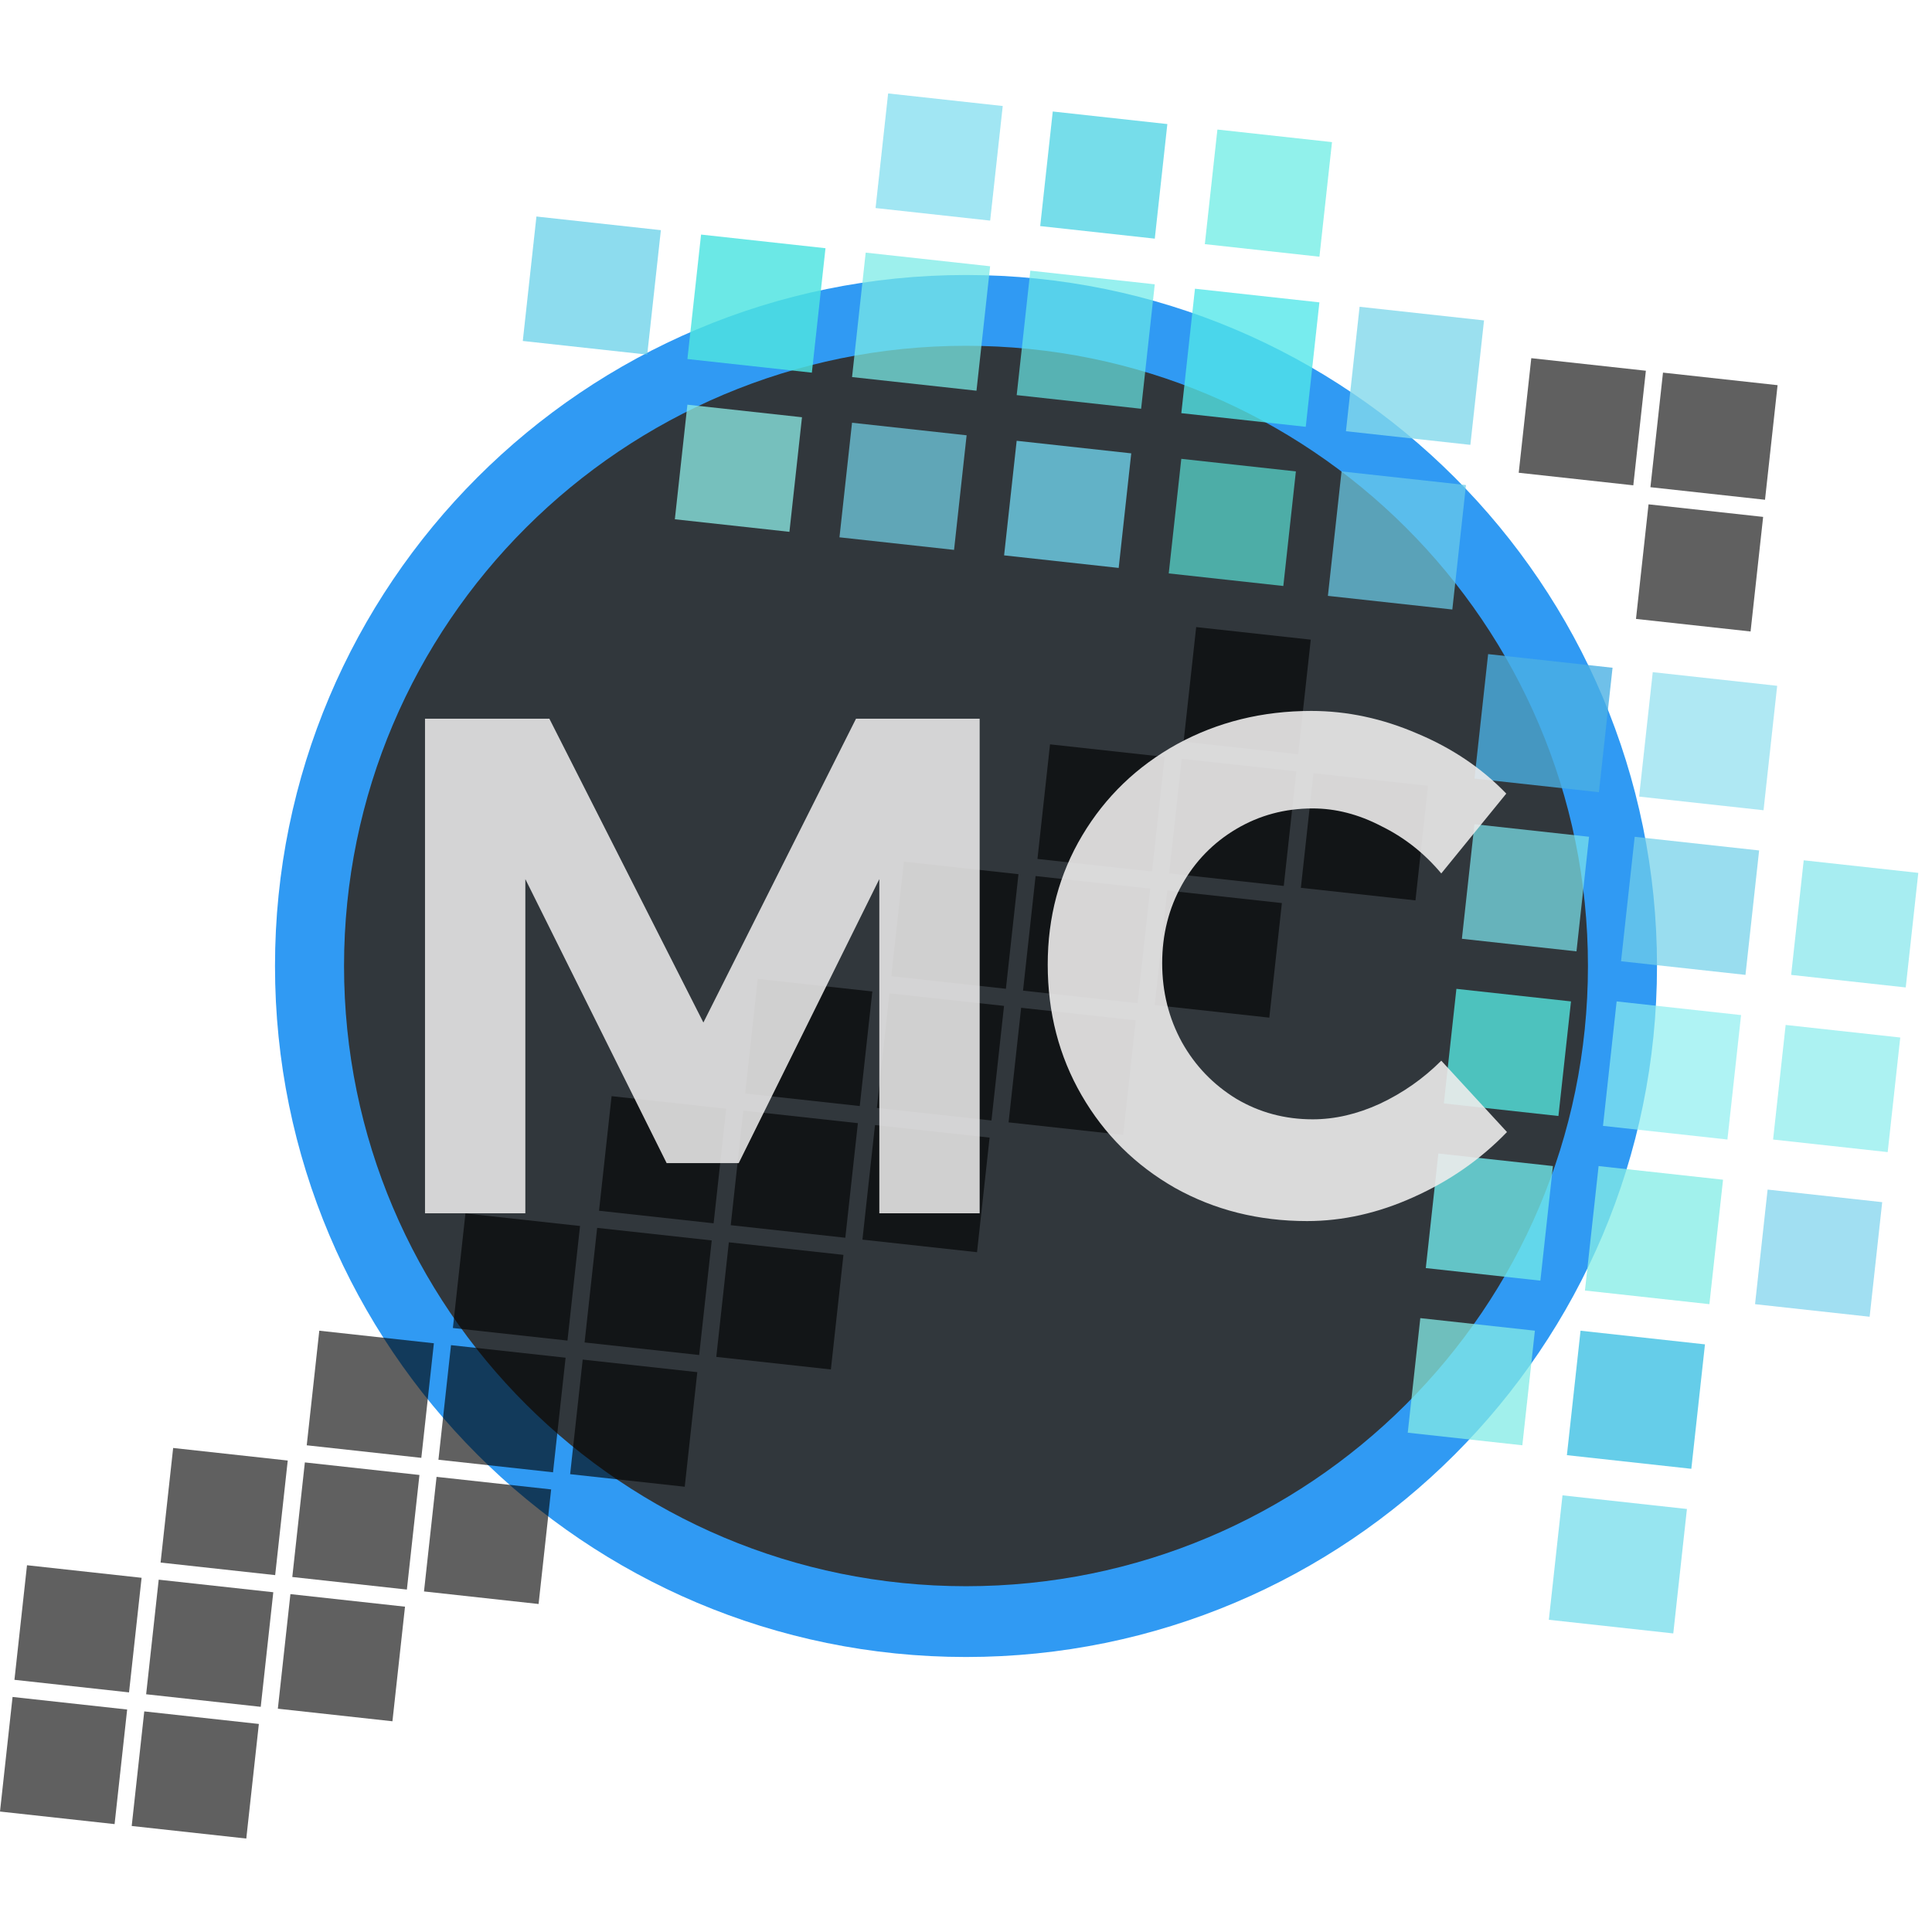
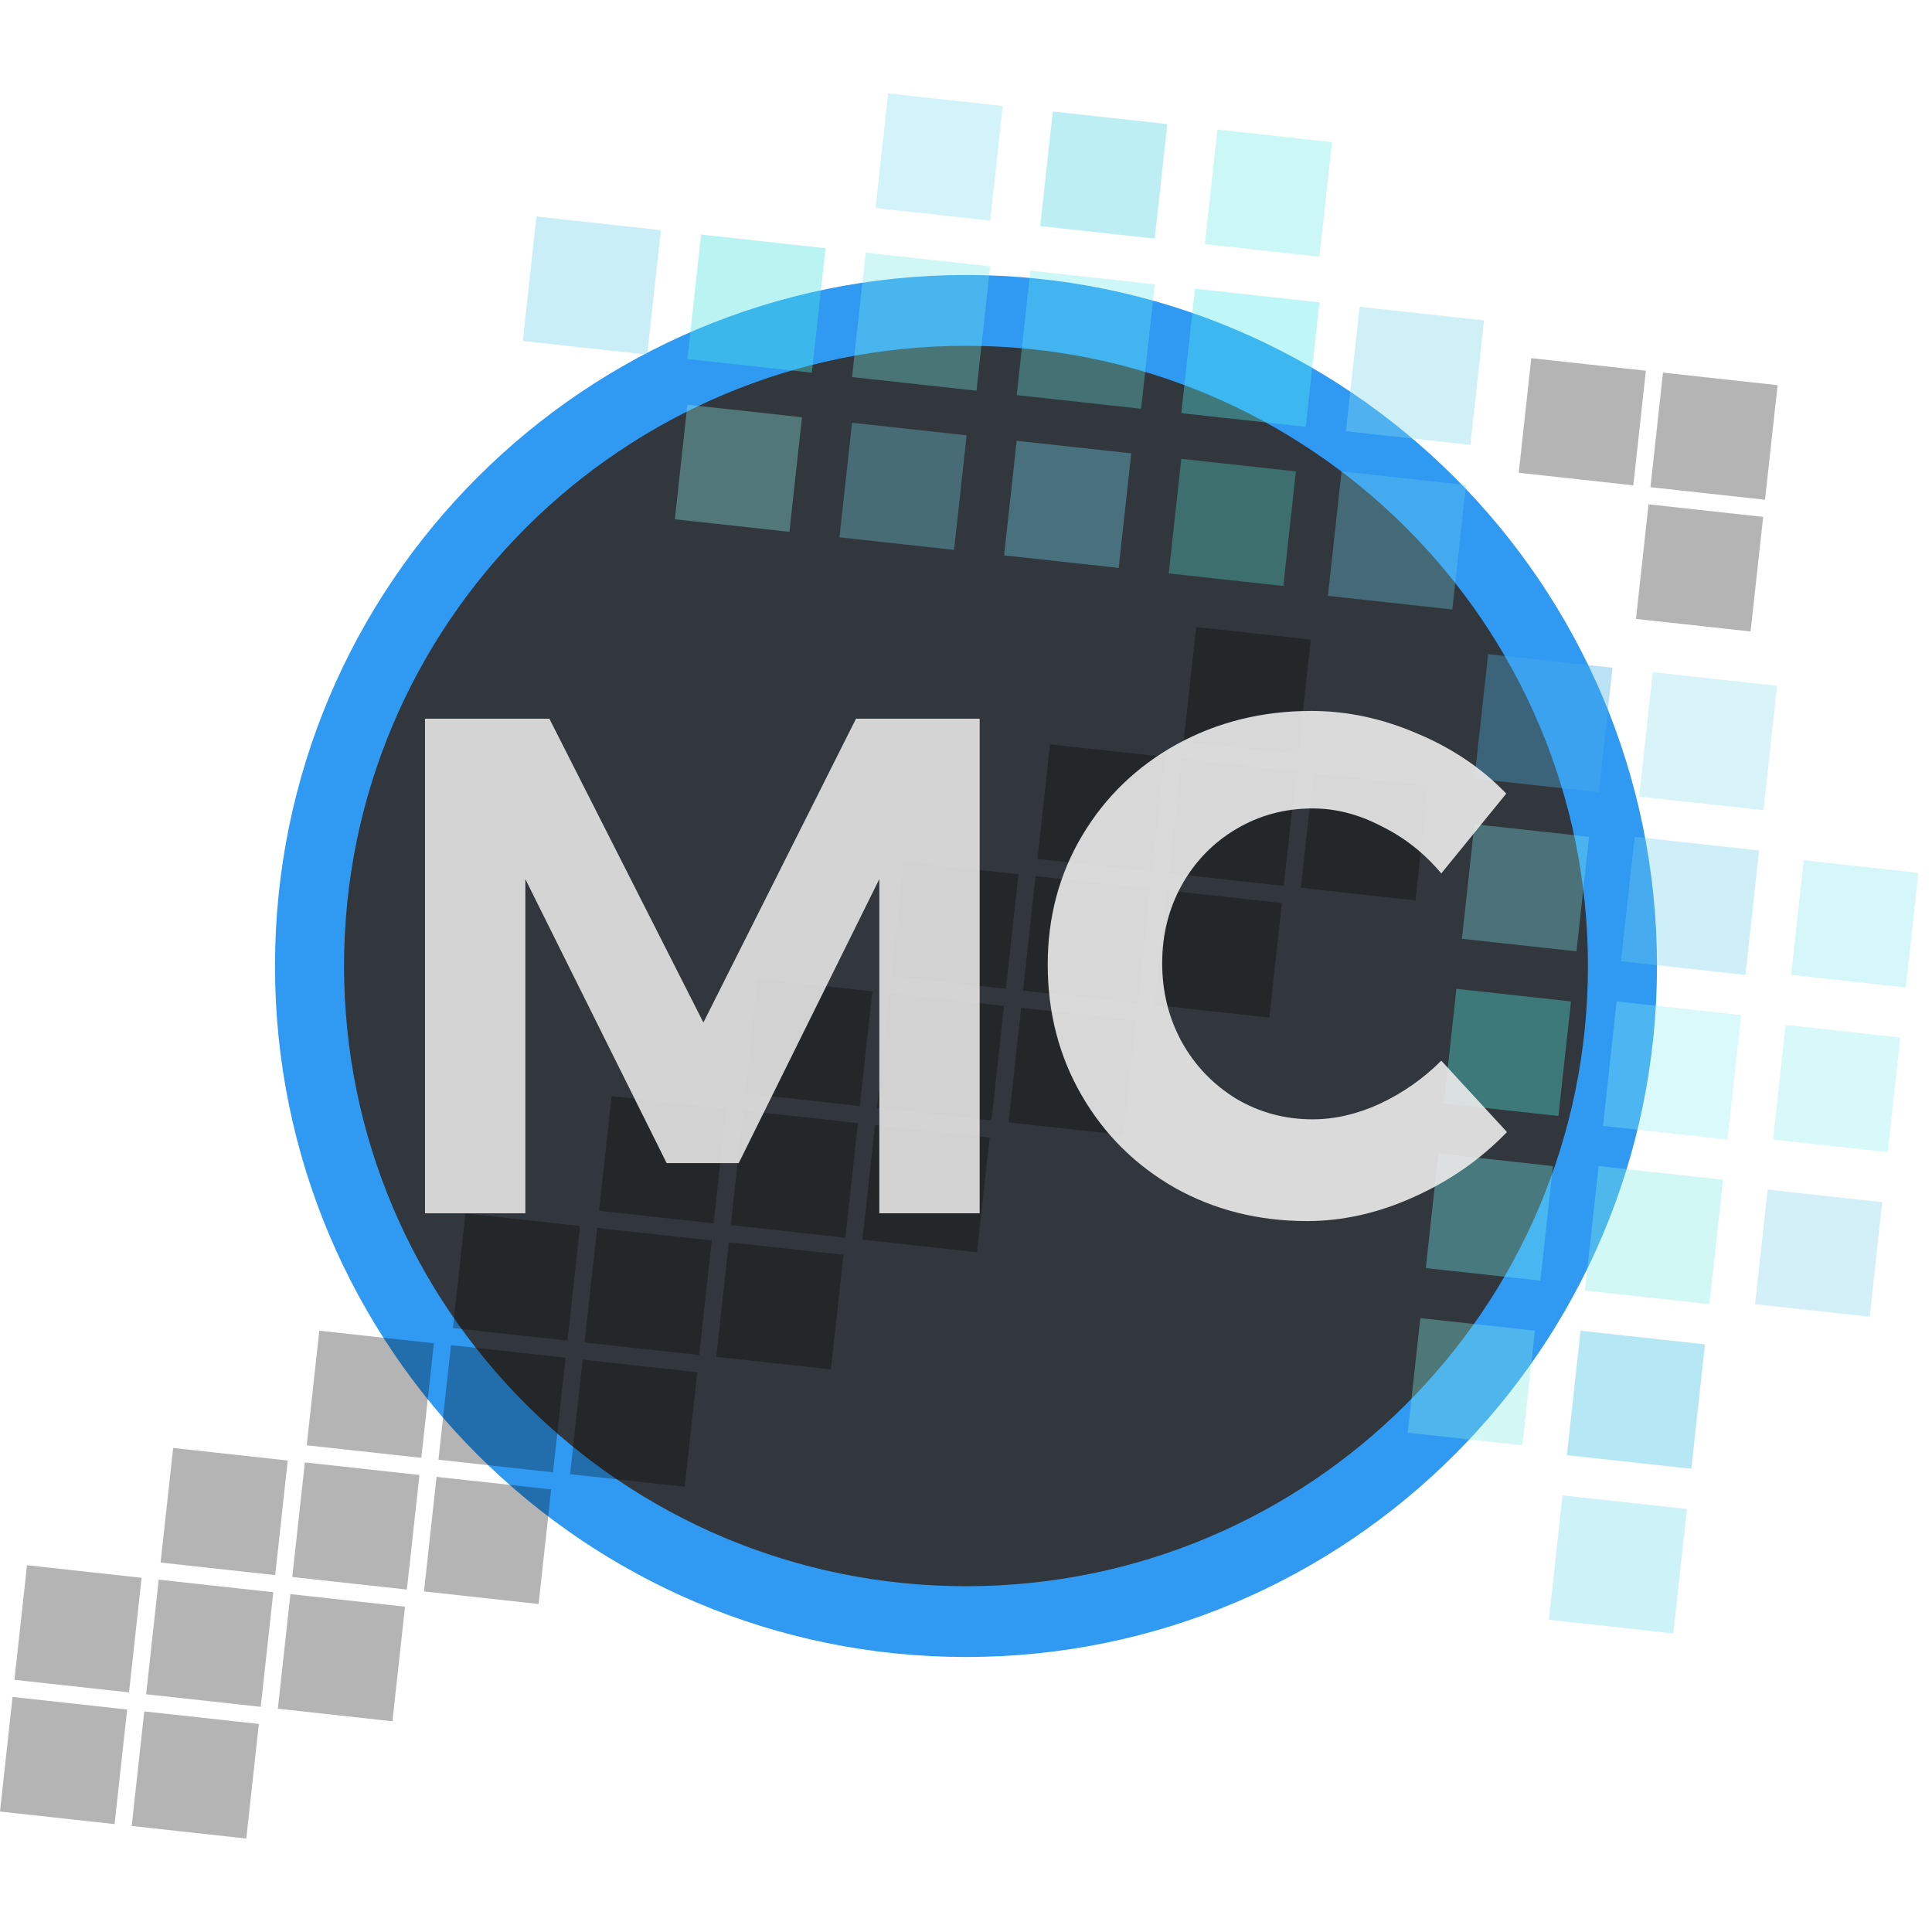
<svg xmlns="http://www.w3.org/2000/svg" xmlns:ns1="http://www.openswatchbook.org/uri/2009/osb" xmlns:xlink="http://www.w3.org/1999/xlink" id="Layer_1" viewBox="0 0 131.25 131.25" height="140" width="140" version="1.1">
  <defs id="defs4221">
    <linearGradient spreadMethod="pad" x1="598.44" x2="535.22" gradientTransform="matrix(1.4727,0,0,2.2155,-235.17,-536.78)" y1="560.7" gradientUnits="userSpaceOnUse" y2="601.17" id="linearGradient5451">
      <stop style="stop-color:#03de5b;stop-opacity:1;opacity:0.984" offset="0" stop-color="#f18e1a" id="stop5447" />
      <stop style="stop-color:#42a7f5;stop-opacity:1;opacity:0.986" offset="1" stop-color="#fce80f" id="stop5449" />
    </linearGradient>
    <linearGradient id="linearGradient4964" ns1:paint="solid">
      <stop style="stop-color:#0e5001;stop-opacity:1;;opacity:0.961" offset="0" id="stop4962" />
    </linearGradient>
    <linearGradient id="linearGradient4257" y2="320.83" gradientUnits="userSpaceOnUse" y1="258.43" gradientTransform="matrix(1.4727,0,0,2.2155,-650.79,276.01)" x2="1007.1" x1="1253.7">
      <stop id="stop4253" stop-color="#fbe210" offset="0" style="stop-color:#1af988;stop-opacity:1;opacity:0.988" />
      <stop id="stop4255" stop-color="#adfc15" offset="1" style="stop-color:#42bcf5;stop-opacity:1;opacity:0.995" />
    </linearGradient>
    <linearGradient id="linearGradient4265" y2="601.17" gradientUnits="userSpaceOnUse" y1="560.7" gradientTransform="matrix(1.4727,0,0,2.2155,-235.17,-536.78)" x2="535.22" x1="598.44" spreadMethod="pad">
      <stop id="stop4261" stop-color="#f3b548" offset="0" style="stop-color:#0172f2;stop-opacity:1;opacity:0.971" />
      <stop id="stop4263" stop-color="#a9e702" offset="1" style="stop-color:#0c9f35;stop-opacity:1;opacity:0.993" />
    </linearGradient>
    <linearGradient id="linearGradient5010" y2="804.75" gradientUnits="userSpaceOnUse" y1="723.24" x2="625.61" x1="561.25">
      <stop id="stop5006" stop-color="#e3f42d" offset="0" />
      <stop id="stop5008" stop-color="#eca111" offset="1" />
    </linearGradient>
    <clipPath clipPathUnits="userSpaceOnUse" id="clipPath5006">
      <path style="opacity:0.145;fill:#060505;fill-opacity:1;stroke:#050404;stroke-width:0.703;stroke-linecap:square;stroke-linejoin:miter;stroke-miterlimit:4;stroke-dasharray:none;stroke-opacity:1" d="m 631.548,754.468 a 42.43,43.42 0 0 1 -42.43,43.42 42.43,43.42 0 0 1 -42.43,-43.42 42.43,43.42 0 0 1 42.43,-43.42 42.43,43.42 0 0 1 42.43,43.42 z" id="path5008" />
    </clipPath>
    <linearGradient xlink:href="#linearGradient4257" id="linearGradient4603" x1="-67.741" y1="98.779" x2="56.732" y2="98.334" gradientUnits="userSpaceOnUse" />
    <clipPath clipPathUnits="userSpaceOnUse" id="clipPath4615">
      <circle style="opacity:0.996;fill:#13f102;fill-opacity:1;stroke:none;stroke-width:0.922;stroke-linecap:square;stroke-linejoin:miter;stroke-miterlimit:4;stroke-dasharray:none;stroke-opacity:1" id="circle4617" cx="70" cy="70" r="46.943" transform="rotate(47.69349)" />
    </clipPath>
    <clipPath clipPathUnits="userSpaceOnUse" id="clipPath4619">
      <circle style="opacity:0.989;fill:#01ca0f;fill-opacity:1;stroke:none;stroke-width:0.922;stroke-linecap:square;stroke-linejoin:miter;stroke-miterlimit:4;stroke-dasharray:none;stroke-opacity:1" id="circle4621" cx="70" cy="70" r="46.943" />
    </clipPath>
    <linearGradient xlink:href="#linearGradient5451" id="linearGradient5445" x1="68.345" y1="70" x2="230.22" y2="70" gradientUnits="userSpaceOnUse" gradientTransform="matrix(1.037066,0,0,1,-2.533236,0)" />
    <linearGradient spreadMethod="pad" x1="598.44" x2="535.22" gradientTransform="matrix(1.4727,0,0,2.2155,-235.17,-536.78)" y1="560.7" gradientUnits="userSpaceOnUse" y2="601.17" id="linearGradient5451-254">
      <stop style="stop-color:#1ffa9b;stop-opacity:1;opacity:0.969" offset="0" stop-color="#f28317" id="stop12523" />
      <stop style="stop-color:#509ef5;stop-opacity:1;opacity:0.989" offset="1" stop-color="#f8fa1f" id="stop12525" />
    </linearGradient>
    <linearGradient xlink:href="#linearGradient4257-555" id="linearGradient4603-216" x1="-67.741" y1="98.779" x2="56.732" y2="98.334" gradientUnits="userSpaceOnUse" />
    <linearGradient id="linearGradient4257-555" y2="320.83" gradientUnits="userSpaceOnUse" y1="258.43" gradientTransform="matrix(1.4727,0,0,2.2155,-650.79,276.01)" x2="1007.1" x1="1253.7">
      <stop id="stop12529" stop-color="#fcf927" offset="0" style="stop-color:#1ffa9b;stop-opacity:1;opacity:0.988" />
      <stop id="stop12531" stop-color="#befc17" offset="1" style="stop-color:#2c98f3;stop-opacity:1;opacity:0.998" />
    </linearGradient>
  </defs>
  <g id="layer5" style="display:inline;opacity:0.989" transform="translate(-17.6764,20.54466)" />
  <g id="layer4" style="display:inline;opacity:0.999" transform="translate(-17.6764,20.54466)" />
  <g id="layer3" transform="translate(-17.6764,20.54466)">
    <path transform="rotate(-47.69349,-21.53721,-27.50573)" style="opacity:0.978;fill:url(#linearGradient4603-216);fill-opacity:1;stroke:none;stroke-width:0.962;stroke-linecap:square;stroke-linejoin:miter;stroke-miterlimit:4;stroke-dasharray:none;stroke-opacity:1" d="M -75.375,96.598 -2.294,30.5 65.473,105.165 -7.369,171.174 Z" id="rect4585" clip-path="url(#clipPath4615)" />
  </g>
  <g id="layer2" transform="translate(-17.6764,20.54466)">
    <ellipse cy="45.08" cx="83.301" id="path4670" style="opacity:0.967;fill:#313030;fill-opacity:0.968;stroke:none;stroke-width:0.922;stroke-linecap:square;stroke-linejoin:miter;stroke-miterlimit:4;stroke-dasharray:none;stroke-opacity:1" rx="42.252" ry="42.134" />
  </g>
  <g id="layer10" transform="translate(5.381034,43.60209)" style="display:inline">
    <g style="display:inline;opacity:0.973" id="g14325" transform="rotate(-70.89588,132.0435,-27.86217)" />
-     <g style="display:inline;opacity:0.973" id="g14445" transform="rotate(6.25701,-690.6843,-768.7015)">
+     <g style="display:inline;opacity:0.464" id="g14445" transform="rotate(6.25701,-690.6843,-768.7015)">
      <rect style="display:inline;opacity:0.786;fill:#59e7de;fill-opacity:0.863;stroke:none;stroke-width:0.365;stroke-linecap:square;stroke-linejoin:miter;stroke-miterlimit:4;stroke-dasharray:none;stroke-opacity:1" id="rect5637-5" width="7.831" height="7.831" x="152.735" y="-100.373" />
      <rect style="display:inline;opacity:0.817;fill:#68e8e7;fill-opacity:0.863;stroke:none;stroke-width:0.397;stroke-linecap:square;stroke-linejoin:miter;stroke-miterlimit:4;stroke-dasharray:none;stroke-opacity:1" id="rect5637-35" width="8.504" height="8.505" x="141.147" y="-111.962" />
      <rect style="display:inline;opacity:0.86;fill:#7be2eb;fill-opacity:0.863;stroke:none;stroke-width:0.365;stroke-linecap:square;stroke-linejoin:miter;stroke-miterlimit:4;stroke-dasharray:none;stroke-opacity:1" id="rect5637-62" width="7.831" height="7.831" x="175.237" y="-77.87" />
      <rect style="display:inline;opacity:0.811;fill:#8beeef;fill-opacity:0.863;stroke:none;stroke-width:0.397;stroke-linecap:square;stroke-linejoin:miter;stroke-miterlimit:4;stroke-dasharray:none;stroke-opacity:1" id="rect5637-9" width="8.504" height="8.505" x="186.151" y="-66.955" />
      <rect style="display:inline;opacity:0.87;fill:#7aeae6;fill-opacity:0.863;stroke:none;stroke-width:0.397;stroke-linecap:square;stroke-linejoin:miter;stroke-miterlimit:4;stroke-dasharray:none;stroke-opacity:1" id="rect5637-1" width="8.504" height="8.505" x="129.895" y="-111.962" />
      <rect style="display:inline;opacity:0.991;fill:#4fe4e2;fill-opacity:0.863;stroke:none;stroke-width:0.397;stroke-linecap:square;stroke-linejoin:miter;stroke-miterlimit:4;stroke-dasharray:none;stroke-opacity:1" id="rect5637" width="8.504" height="8.505" x="118.644" y="-111.962" />
      <rect style="display:inline;opacity:0.908;fill:#83ebe5;fill-opacity:0.863;stroke:none;stroke-width:0.397;stroke-linecap:square;stroke-linejoin:miter;stroke-miterlimit:4;stroke-dasharray:none;stroke-opacity:1" id="rect5637-2" width="8.504" height="8.505" x="186.151" y="-55.703" />
      <rect style="display:inline;opacity:0.97;fill:#43c3e3;fill-opacity:0.863;stroke:none;stroke-width:0.397;stroke-linecap:square;stroke-linejoin:miter;stroke-miterlimit:4;stroke-dasharray:none;stroke-opacity:1" id="rect5637-70" width="8.504" height="8.505" x="186.151" y="-44.451" />
      <rect style="display:inline;opacity:0.848;fill:#6bcce9;fill-opacity:0.863;stroke:none;stroke-width:0.397;stroke-linecap:square;stroke-linejoin:miter;stroke-miterlimit:4;stroke-dasharray:none;stroke-opacity:1" id="rect5637-93" width="8.504" height="8.505" x="163.649" y="-100.71" />
      <rect style="display:inline;opacity:0.944;fill:#4aafe3;fill-opacity:0.863;stroke:none;stroke-width:0.397;stroke-linecap:square;stroke-linejoin:miter;stroke-miterlimit:4;stroke-dasharray:none;stroke-opacity:1" id="rect5637-6" width="8.504" height="8.505" x="174.9" y="-89.458" />
      <rect style="display:inline;opacity:0.933;fill:#53e5e7;fill-opacity:0.863;stroke:none;stroke-width:0.397;stroke-linecap:square;stroke-linejoin:miter;stroke-miterlimit:4;stroke-dasharray:none;stroke-opacity:1" id="rect5637-0" width="8.504" height="8.505" x="152.398" y="-111.962" />
      <rect style="display:inline;opacity:0.85;fill:#72d0e8;fill-opacity:0.863;stroke:none;stroke-width:0.397;stroke-linecap:square;stroke-linejoin:miter;stroke-miterlimit:4;stroke-dasharray:none;stroke-opacity:1" id="rect5637-626" width="8.504" height="8.505" x="186.151" y="-78.206" />
      <rect style="display:inline;opacity:0.898;fill:#49d3e3;fill-opacity:0.863;stroke:none;stroke-width:0.365;stroke-linecap:square;stroke-linejoin:miter;stroke-miterlimit:4;stroke-dasharray:none;stroke-opacity:1" id="rect5637-18" width="7.831" height="7.831" x="141.483" y="-122.877" />
      <rect style="display:inline;opacity:0.907;fill:#83dded;fill-opacity:0.863;stroke:none;stroke-width:0.365;stroke-linecap:square;stroke-linejoin:miter;stroke-miterlimit:4;stroke-dasharray:none;stroke-opacity:1" id="rect5637-79" width="7.831" height="7.831" x="130.232" y="-122.877" />
      <rect style="display:inline;opacity:0.952;fill:#6dcfe7;fill-opacity:0.863;stroke:none;stroke-width:0.365;stroke-linecap:square;stroke-linejoin:miter;stroke-miterlimit:4;stroke-dasharray:none;stroke-opacity:1" id="rect5637-20" width="7.831" height="7.831" x="141.483" y="-100.373" />
      <rect style="display:inline;opacity:0.828;fill:#74d6ec;fill-opacity:0.863;stroke:none;stroke-width:0.365;stroke-linecap:square;stroke-linejoin:miter;stroke-miterlimit:4;stroke-dasharray:none;stroke-opacity:1" id="rect5637-23" width="7.831" height="7.831" x="130.232" y="-100.373" />
      <rect style="display:inline;opacity:0.925;fill:#55e9e3;fill-opacity:0.863;stroke:none;stroke-width:0.365;stroke-linecap:square;stroke-linejoin:miter;stroke-miterlimit:4;stroke-dasharray:none;stroke-opacity:1" id="rect5637-75" width="7.831" height="7.831" x="175.237" y="-66.618" />
      <rect style="display:inline;opacity:0.951;fill:#6ee5ea;fill-opacity:0.863;stroke:none;stroke-width:0.365;stroke-linecap:square;stroke-linejoin:miter;stroke-miterlimit:4;stroke-dasharray:none;stroke-opacity:1" id="rect5637-92" width="7.831" height="7.831" x="175.237" y="-55.366" />
      <rect style="display:inline;opacity:0.926;fill:#87d5ec;fill-opacity:0.863;stroke:none;stroke-width:0.365;stroke-linecap:square;stroke-linejoin:miter;stroke-miterlimit:4;stroke-dasharray:none;stroke-opacity:1" id="rect5637-28" width="7.831" height="7.831" x="197.739" y="-55.366" />
      <rect style="display:inline;opacity:0.814;fill:#85ebec;fill-opacity:0.863;stroke:none;stroke-width:0.365;stroke-linecap:square;stroke-linejoin:miter;stroke-miterlimit:4;stroke-dasharray:none;stroke-opacity:1" id="rect5637-97" width="7.831" height="7.831" x="197.739" y="-66.618" />
      <rect style="display:inline;opacity:0.946;fill:#83d8eb;fill-opacity:0.863;stroke:none;stroke-width:0.397;stroke-linecap:square;stroke-linejoin:miter;stroke-miterlimit:4;stroke-dasharray:none;stroke-opacity:1" id="rect5637-3" width="8.504" height="8.505" x="163.649" y="-111.962" />
      <rect style="display:inline;opacity:0.829;fill:#8ddeee;fill-opacity:0.863;stroke:none;stroke-width:0.397;stroke-linecap:square;stroke-linejoin:miter;stroke-miterlimit:4;stroke-dasharray:none;stroke-opacity:1" id="rect5637-61" width="8.504" height="8.505" x="186.151" y="-89.458" />
      <rect style="display:inline;opacity:0.827;fill:#81e5eb;fill-opacity:0.863;stroke:none;stroke-width:0.365;stroke-linecap:square;stroke-linejoin:miter;stroke-miterlimit:4;stroke-dasharray:none;stroke-opacity:1" id="rect5637-29" width="7.831" height="7.831" x="197.739" y="-77.87" />
      <rect style="display:inline;opacity:0.886;fill:#6bebe3;fill-opacity:0.863;stroke:none;stroke-width:0.365;stroke-linecap:square;stroke-linejoin:miter;stroke-miterlimit:4;stroke-dasharray:none;stroke-opacity:1" id="rect5637-31" width="7.831" height="7.831" x="152.735" y="-122.877" />
      <rect style="display:inline;opacity:0.796;fill:#55c9e5;fill-opacity:0.863;stroke:none;stroke-width:0.397;stroke-linecap:square;stroke-linejoin:miter;stroke-miterlimit:4;stroke-dasharray:none;stroke-opacity:1" id="rect5637-94" width="8.504" height="8.505" x="107.393" y="-111.962" />
      <rect style="display:inline;opacity:0.887;fill:#8dece7;fill-opacity:0.863;stroke:none;stroke-width:0.365;stroke-linecap:square;stroke-linejoin:miter;stroke-miterlimit:4;stroke-dasharray:none;stroke-opacity:1" id="rect5637-78" width="7.831" height="7.831" x="118.981" y="-100.373" />
      <rect style="display:inline;opacity:0.954;fill:#7edeed;fill-opacity:0.863;stroke:none;stroke-width:0.397;stroke-linecap:square;stroke-linejoin:miter;stroke-miterlimit:4;stroke-dasharray:none;stroke-opacity:1" id="rect5637-50" width="8.504" height="8.505" x="186.151" y="-33.2" />
      <rect style="display:inline;opacity:0.9;fill:#82eae4;fill-opacity:0.863;stroke:none;stroke-width:0.365;stroke-linecap:square;stroke-linejoin:miter;stroke-miterlimit:4;stroke-dasharray:none;stroke-opacity:1" id="rect5637-10" width="7.831" height="7.831" x="175.237" y="-44.115" />
      <rect style="display:inline;opacity:0.987;fill:#000000;fill-opacity:0.648;stroke:none;stroke-width:0.365;stroke-linecap:square;stroke-linejoin:miter;stroke-miterlimit:4;stroke-dasharray:none;stroke-opacity:1" id="rect5637-7-1" width="7.831" height="7.831" x="163.986" y="-80.12" />
      <rect style="display:inline;opacity:0.987;fill:#000000;fill-opacity:0.648;stroke:none;stroke-width:0.365;stroke-linecap:square;stroke-linejoin:miter;stroke-miterlimit:4;stroke-dasharray:none;stroke-opacity:1" id="rect5637-7-5" width="7.831" height="7.831" x="154.985" y="-80.12" />
      <rect style="display:inline;opacity:0.987;fill:#000000;fill-opacity:0.648;stroke:none;stroke-width:0.365;stroke-linecap:square;stroke-linejoin:miter;stroke-miterlimit:4;stroke-dasharray:none;stroke-opacity:1" id="rect5637-7-54" width="7.831" height="7.831" x="154.985" y="-71.119" />
      <rect style="display:inline;opacity:0.987;fill:#000000;fill-opacity:0.648;stroke:none;stroke-width:0.365;stroke-linecap:square;stroke-linejoin:miter;stroke-miterlimit:4;stroke-dasharray:none;stroke-opacity:1" id="rect5637-7-7" width="7.831" height="7.831" x="145.984" y="-71.119" />
      <rect style="display:inline;opacity:0.987;fill:#000000;fill-opacity:0.648;stroke:none;stroke-width:0.365;stroke-linecap:square;stroke-linejoin:miter;stroke-miterlimit:4;stroke-dasharray:none;stroke-opacity:1" id="rect5637-7-6" width="7.831" height="7.831" x="145.984" y="-62.117" />
      <rect style="display:inline;opacity:0.987;fill:#000000;fill-opacity:0.648;stroke:none;stroke-width:0.365;stroke-linecap:square;stroke-linejoin:miter;stroke-miterlimit:4;stroke-dasharray:none;stroke-opacity:1" id="rect5637-7-56" width="7.831" height="7.831" x="136.983" y="-62.117" />
      <rect style="display:inline;opacity:0.987;fill:#000000;fill-opacity:0.648;stroke:none;stroke-width:0.365;stroke-linecap:square;stroke-linejoin:miter;stroke-miterlimit:4;stroke-dasharray:none;stroke-opacity:1" id="rect5637-7-9" width="7.831" height="7.831" x="175.624" y="-109.762" />
      <rect style="display:inline;opacity:0.987;fill:#000000;fill-opacity:0.648;stroke:none;stroke-width:0.365;stroke-linecap:square;stroke-linejoin:miter;stroke-miterlimit:4;stroke-dasharray:none;stroke-opacity:1" id="rect5637-7-3" width="7.831" height="7.831" x="184.625" y="-100.76" />
      <rect style="display:inline;opacity:0.987;fill:#000000;fill-opacity:0.648;stroke:none;stroke-width:0.365;stroke-linecap:square;stroke-linejoin:miter;stroke-miterlimit:4;stroke-dasharray:none;stroke-opacity:1" id="rect5637-7-74" width="7.831" height="7.831" x="184.625" y="-109.762" />
      <rect style="display:inline;opacity:0.987;fill:#000000;fill-opacity:0.648;stroke:none;stroke-width:0.365;stroke-linecap:square;stroke-linejoin:miter;stroke-miterlimit:4;stroke-dasharray:none;stroke-opacity:1" id="rect5637-7-52" width="7.831" height="7.831" x="154.985" y="-89.121" />
      <rect style="display:inline;opacity:0.987;fill:#000000;fill-opacity:0.648;stroke:none;stroke-width:0.365;stroke-linecap:square;stroke-linejoin:miter;stroke-miterlimit:4;stroke-dasharray:none;stroke-opacity:1" id="rect5637-7-547" width="7.831" height="7.831" x="145.984" y="-80.12" />
      <rect style="display:inline;opacity:0.987;fill:#000000;fill-opacity:0.648;stroke:none;stroke-width:0.365;stroke-linecap:square;stroke-linejoin:miter;stroke-miterlimit:4;stroke-dasharray:none;stroke-opacity:1" id="rect5637-7-4" width="7.831" height="7.831" x="136.983" y="-71.119" />
      <rect style="display:inline;opacity:0.987;fill:#000000;fill-opacity:0.648;stroke:none;stroke-width:0.365;stroke-linecap:square;stroke-linejoin:miter;stroke-miterlimit:4;stroke-dasharray:none;stroke-opacity:1" id="rect5637-7-43" width="7.831" height="7.831" x="127.982" y="-62.117" />
      <rect style="display:inline;opacity:0.987;fill:#000000;fill-opacity:0.648;stroke:none;stroke-width:0.365;stroke-linecap:square;stroke-linejoin:miter;stroke-miterlimit:4;stroke-dasharray:none;stroke-opacity:1" id="rect5637-7-0" width="7.831" height="7.831" x="136.983" y="-53.116" />
      <rect style="display:inline;opacity:0.987;fill:#000000;fill-opacity:0.648;stroke:none;stroke-width:0.365;stroke-linecap:square;stroke-linejoin:miter;stroke-miterlimit:4;stroke-dasharray:none;stroke-opacity:1" id="rect5637-7-78" width="7.831" height="7.831" x="127.982" y="-53.116" />
      <rect style="display:inline;opacity:0.987;fill:#000000;fill-opacity:0.648;stroke:none;stroke-width:0.365;stroke-linecap:square;stroke-linejoin:miter;stroke-miterlimit:4;stroke-dasharray:none;stroke-opacity:1" id="rect5637-7-68" width="7.831" height="7.831" x="118.981" y="-53.116" />
      <rect style="display:inline;opacity:0.987;fill:#000000;fill-opacity:0.648;stroke:none;stroke-width:0.365;stroke-linecap:square;stroke-linejoin:miter;stroke-miterlimit:4;stroke-dasharray:none;stroke-opacity:1" id="rect5637-7-8" width="7.831" height="7.831" x="127.982" y="-44.115" />
      <rect style="display:inline;opacity:0.987;fill:#000000;fill-opacity:0.648;stroke:none;stroke-width:0.365;stroke-linecap:square;stroke-linejoin:miter;stroke-miterlimit:4;stroke-dasharray:none;stroke-opacity:1" id="rect5637-7-431" width="7.831" height="7.831" x="118.981" y="-44.115" />
      <rect style="display:inline;opacity:0.987;fill:#000000;fill-opacity:0.648;stroke:none;stroke-width:0.365;stroke-linecap:square;stroke-linejoin:miter;stroke-miterlimit:4;stroke-dasharray:none;stroke-opacity:1" id="rect5637-7-68-4" width="7.831" height="7.831" x="109.98" y="-44.115" />
      <rect style="display:inline;opacity:0.987;fill:#000000;fill-opacity:0.648;stroke:none;stroke-width:0.365;stroke-linecap:square;stroke-linejoin:miter;stroke-miterlimit:4;stroke-dasharray:none;stroke-opacity:1" id="rect5637-7-8-9" width="7.831" height="7.831" x="118.981" y="-35.113" />
      <rect style="display:inline;opacity:0.987;fill:#000000;fill-opacity:0.648;stroke:none;stroke-width:0.365;stroke-linecap:square;stroke-linejoin:miter;stroke-miterlimit:4;stroke-dasharray:none;stroke-opacity:1" id="rect5637-7-431-2" width="7.831" height="7.831" x="109.98" y="-35.113" />
      <rect style="display:inline;opacity:0.987;fill:#000000;fill-opacity:0.648;stroke:none;stroke-width:0.365;stroke-linecap:square;stroke-linejoin:miter;stroke-miterlimit:4;stroke-dasharray:none;stroke-opacity:1" id="rect5637-7-68-9" width="7.831" height="7.831" x="100.979" y="-35.113" />
      <rect style="display:inline;opacity:0.987;fill:#000000;fill-opacity:0.648;stroke:none;stroke-width:0.365;stroke-linecap:square;stroke-linejoin:miter;stroke-miterlimit:4;stroke-dasharray:none;stroke-opacity:1" id="rect5637-7-8-2" width="7.831" height="7.831" x="109.98" y="-26.112" />
      <rect style="display:inline;opacity:0.987;fill:#000000;fill-opacity:0.648;stroke:none;stroke-width:0.365;stroke-linecap:square;stroke-linejoin:miter;stroke-miterlimit:4;stroke-dasharray:none;stroke-opacity:1" id="rect5637-7-431-6" width="7.831" height="7.831" x="100.979" y="-26.112" />
      <rect style="display:inline;opacity:0.987;fill:#000000;fill-opacity:0.648;stroke:none;stroke-width:0.365;stroke-linecap:square;stroke-linejoin:miter;stroke-miterlimit:4;stroke-dasharray:none;stroke-opacity:1" id="rect5637-7-68-6" width="7.831" height="7.831" x="91.978" y="-26.112" />
      <rect style="display:inline;opacity:0.987;fill:#000000;fill-opacity:0.648;stroke:none;stroke-width:0.365;stroke-linecap:square;stroke-linejoin:miter;stroke-miterlimit:4;stroke-dasharray:none;stroke-opacity:1" id="rect5637-7-8-4" width="7.831" height="7.831" x="100.979" y="-17.111" />
      <rect style="display:inline;opacity:0.987;fill:#000000;fill-opacity:0.648;stroke:none;stroke-width:0.365;stroke-linecap:square;stroke-linejoin:miter;stroke-miterlimit:4;stroke-dasharray:none;stroke-opacity:1" id="rect5637-7-431-9" width="7.831" height="7.831" x="91.978" y="-17.111" />
      <rect style="display:inline;opacity:0.987;fill:#000000;fill-opacity:0.648;stroke:none;stroke-width:0.365;stroke-linecap:square;stroke-linejoin:miter;stroke-miterlimit:4;stroke-dasharray:none;stroke-opacity:1" id="rect5637-7-68-5" width="7.831" height="7.831" x="82.977" y="-17.111" />
      <rect style="display:inline;opacity:0.987;fill:#000000;fill-opacity:0.648;stroke:none;stroke-width:0.365;stroke-linecap:square;stroke-linejoin:miter;stroke-miterlimit:4;stroke-dasharray:none;stroke-opacity:1" id="rect5637-7-8-0" width="7.831" height="7.831" x="91.978" y="-8.109" />
      <rect style="display:inline;opacity:0.987;fill:#000000;fill-opacity:0.648;stroke:none;stroke-width:0.365;stroke-linecap:square;stroke-linejoin:miter;stroke-miterlimit:4;stroke-dasharray:none;stroke-opacity:1" id="rect5637-7-431-4" width="7.831" height="7.831" x="82.977" y="-8.109" />
    </g>
  </g>
  <g id="layer1" transform="translate(-17.6764,20.54466)">
    <g style="font-style:normal;font-variant:normal;font-weight:600;font-stretch:normal;font-size:40px;line-height:125%;font-family:'URW Gothic';-inkscape-font-specification:'URW Gothic Semi-Bold';letter-spacing:0px;word-spacing:0px;opacity:0.967;fill:#edecec;fill-opacity:0.929;stroke:none;stroke-width:1px;stroke-linecap:butt;stroke-linejoin:miter;stroke-opacity:1" id="text5012" transform="translate(11.89508,-24.89566)">
      <path d="m 34.654,53.176 h 8.448 l 10.464,20.64 10.368,-20.64 h 8.4 v 33.6 h -6.816 v -22.704 l -9.552,19.296 h -4.896 l -9.6,-19.296 v 22.704 h -6.816 z" style="font-style:normal;font-variant:normal;font-weight:600;font-stretch:normal;font-size:48px;line-height:169.6%;font-family:Montserrat;-inkscape-font-specification:'Montserrat Semi-Bold';text-align:center;letter-spacing:-0.39px;word-spacing:6.87px;text-anchor:middle;opacity:0.962;fill:#edecec;fill-opacity:0.929" id="path3480" />
      <path d="m 103.694,63.688 q -1.728,-2.064 -4.08,-3.216 -2.304,-1.2 -4.656,-1.2 -2.832,0 -5.184,1.392 -2.352,1.392 -3.696,3.792 -1.344,2.4 -1.344,5.328 0,2.928 1.344,5.376 1.344,2.4 3.696,3.84 2.352,1.392 5.184,1.392 2.256,0 4.56,-1.056 2.352,-1.104 4.176,-2.928 l 4.464,4.848 q -2.688,2.784 -6.336,4.416 -3.6,1.632 -7.248,1.632 -4.944,0 -8.976,-2.256 -4.032,-2.304 -6.336,-6.288 -2.304,-3.984 -2.304,-8.88 0,-4.848 2.352,-8.784 2.352,-3.936 6.432,-6.192 4.128,-2.256 9.12,-2.256 3.648,0 7.2,1.536 3.552,1.488 6.048,4.08 z" style="font-style:normal;font-variant:normal;font-weight:600;font-stretch:normal;font-size:48px;line-height:169.6%;font-family:Montserrat;-inkscape-font-specification:'Montserrat Semi-Bold';text-align:center;letter-spacing:-0.39px;word-spacing:6.87px;text-anchor:middle;opacity:0.996;fill:#edecec;fill-opacity:0.929" id="path3482" />
    </g>
  </g>
  <g id="layer6" style="display:inline;opacity:0.973" transform="translate(-17.6764,20.54466)" />
</svg>
